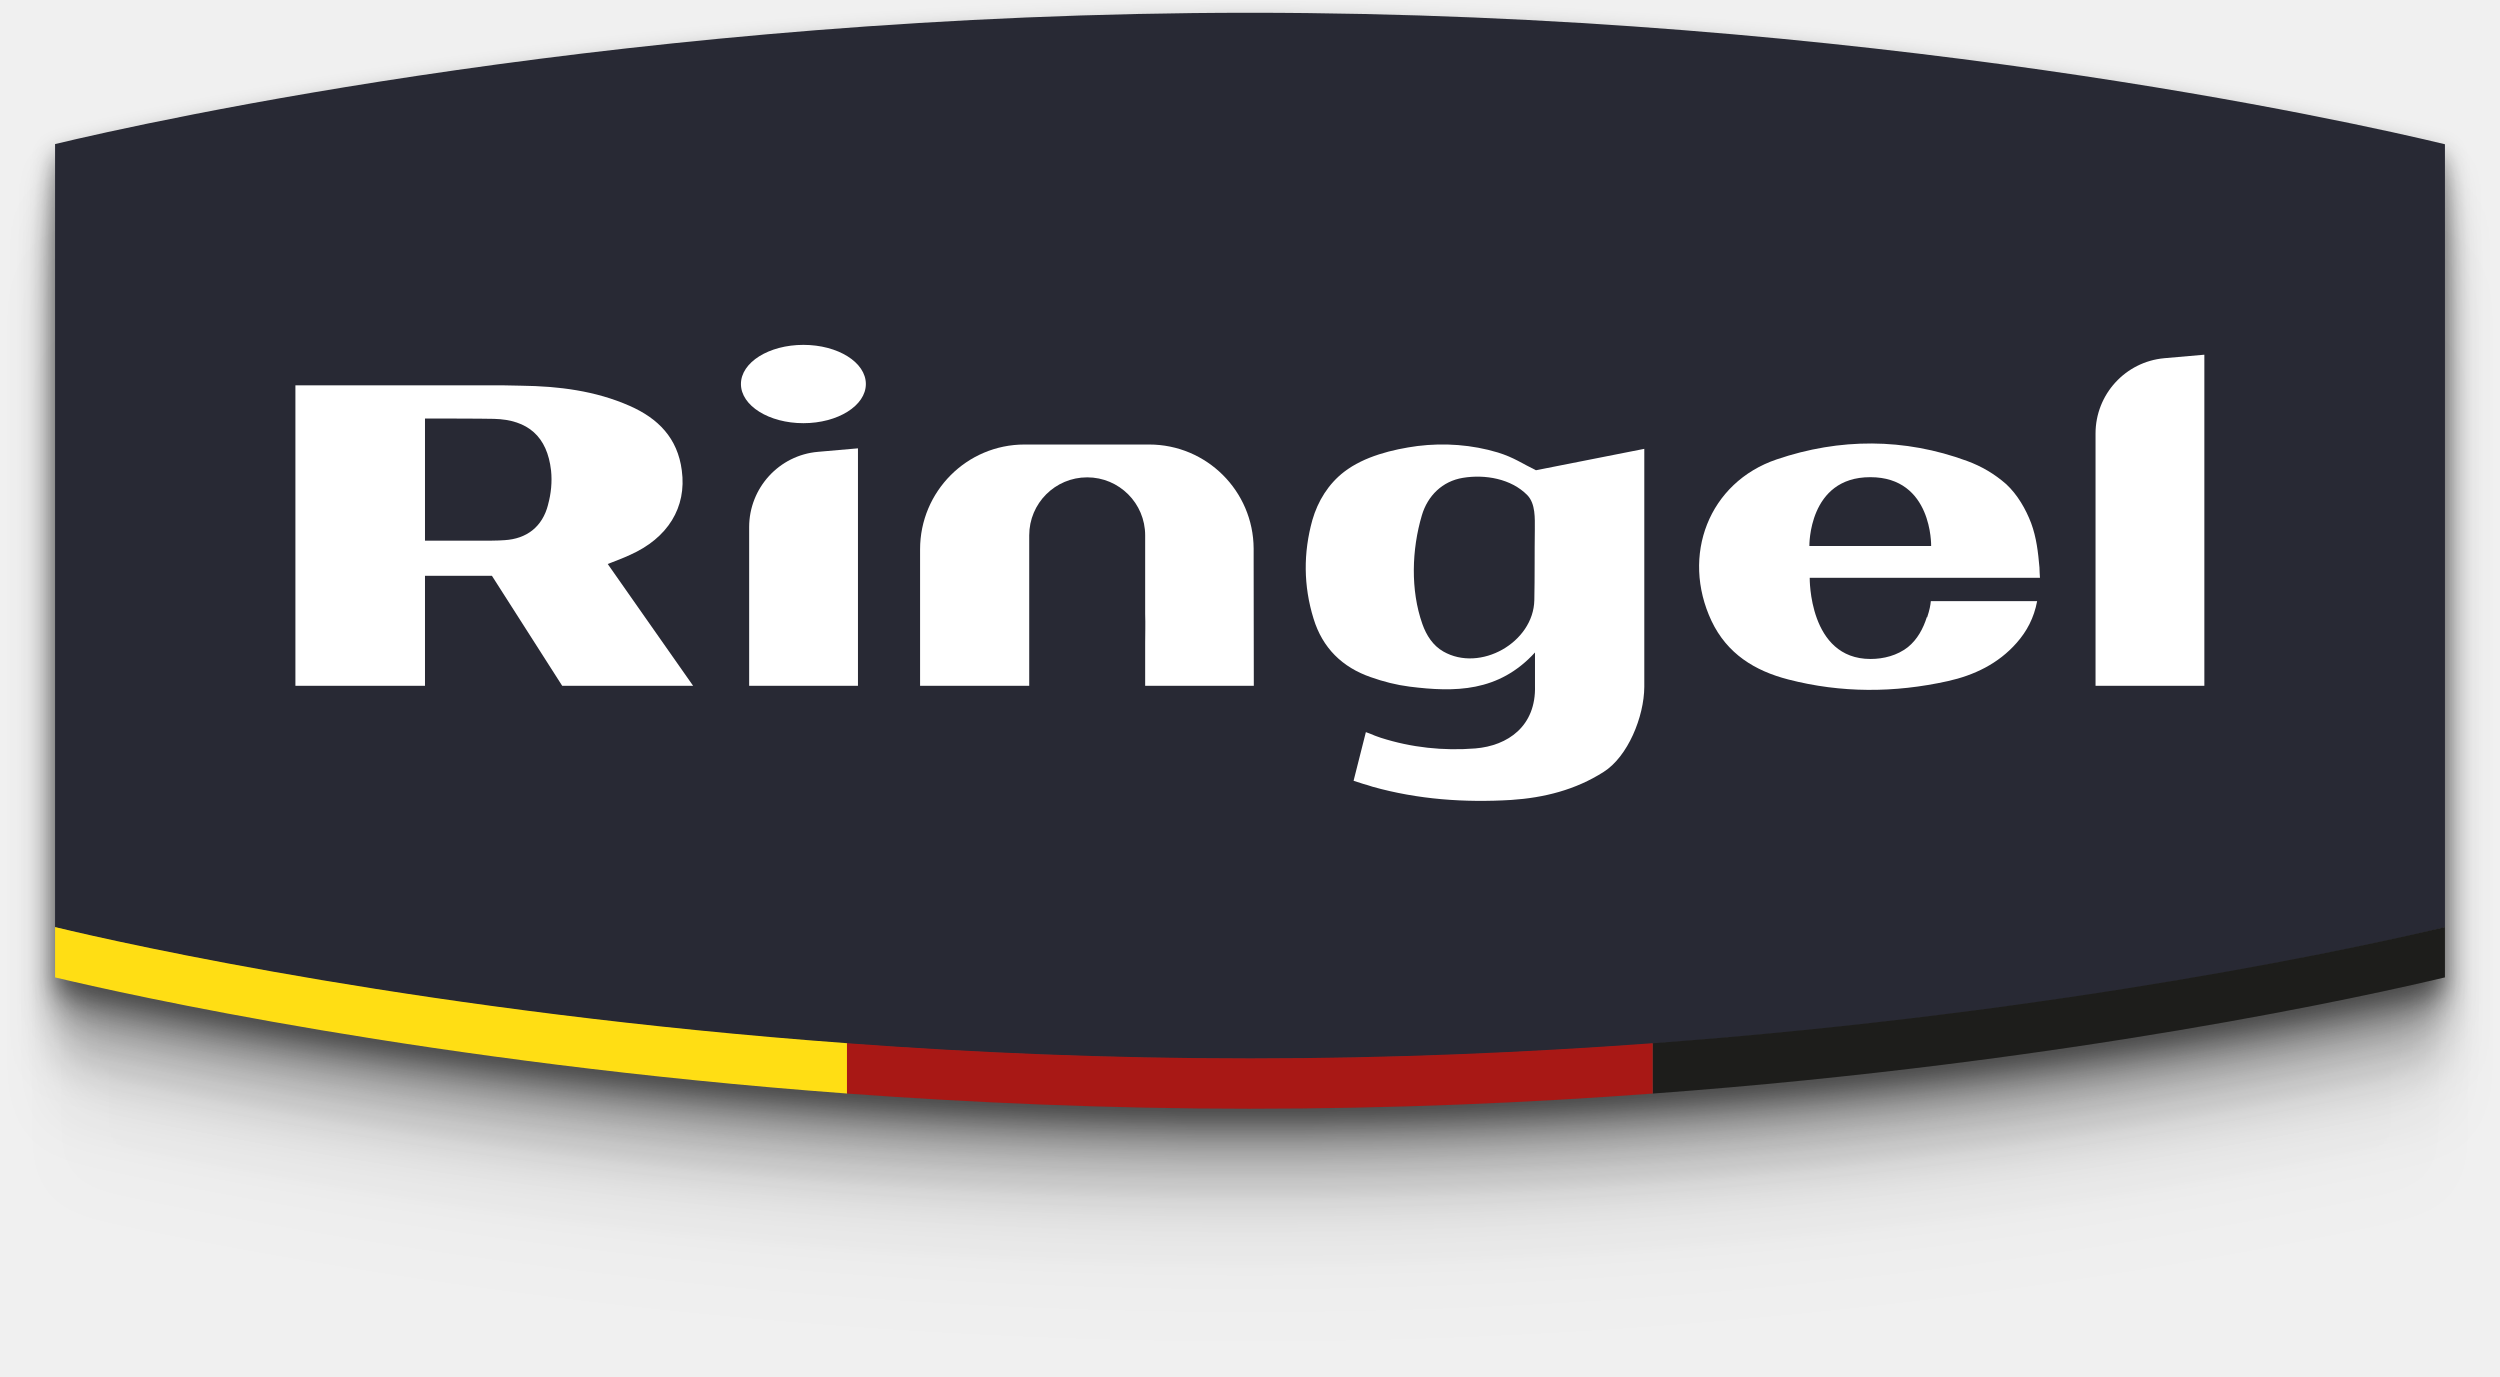
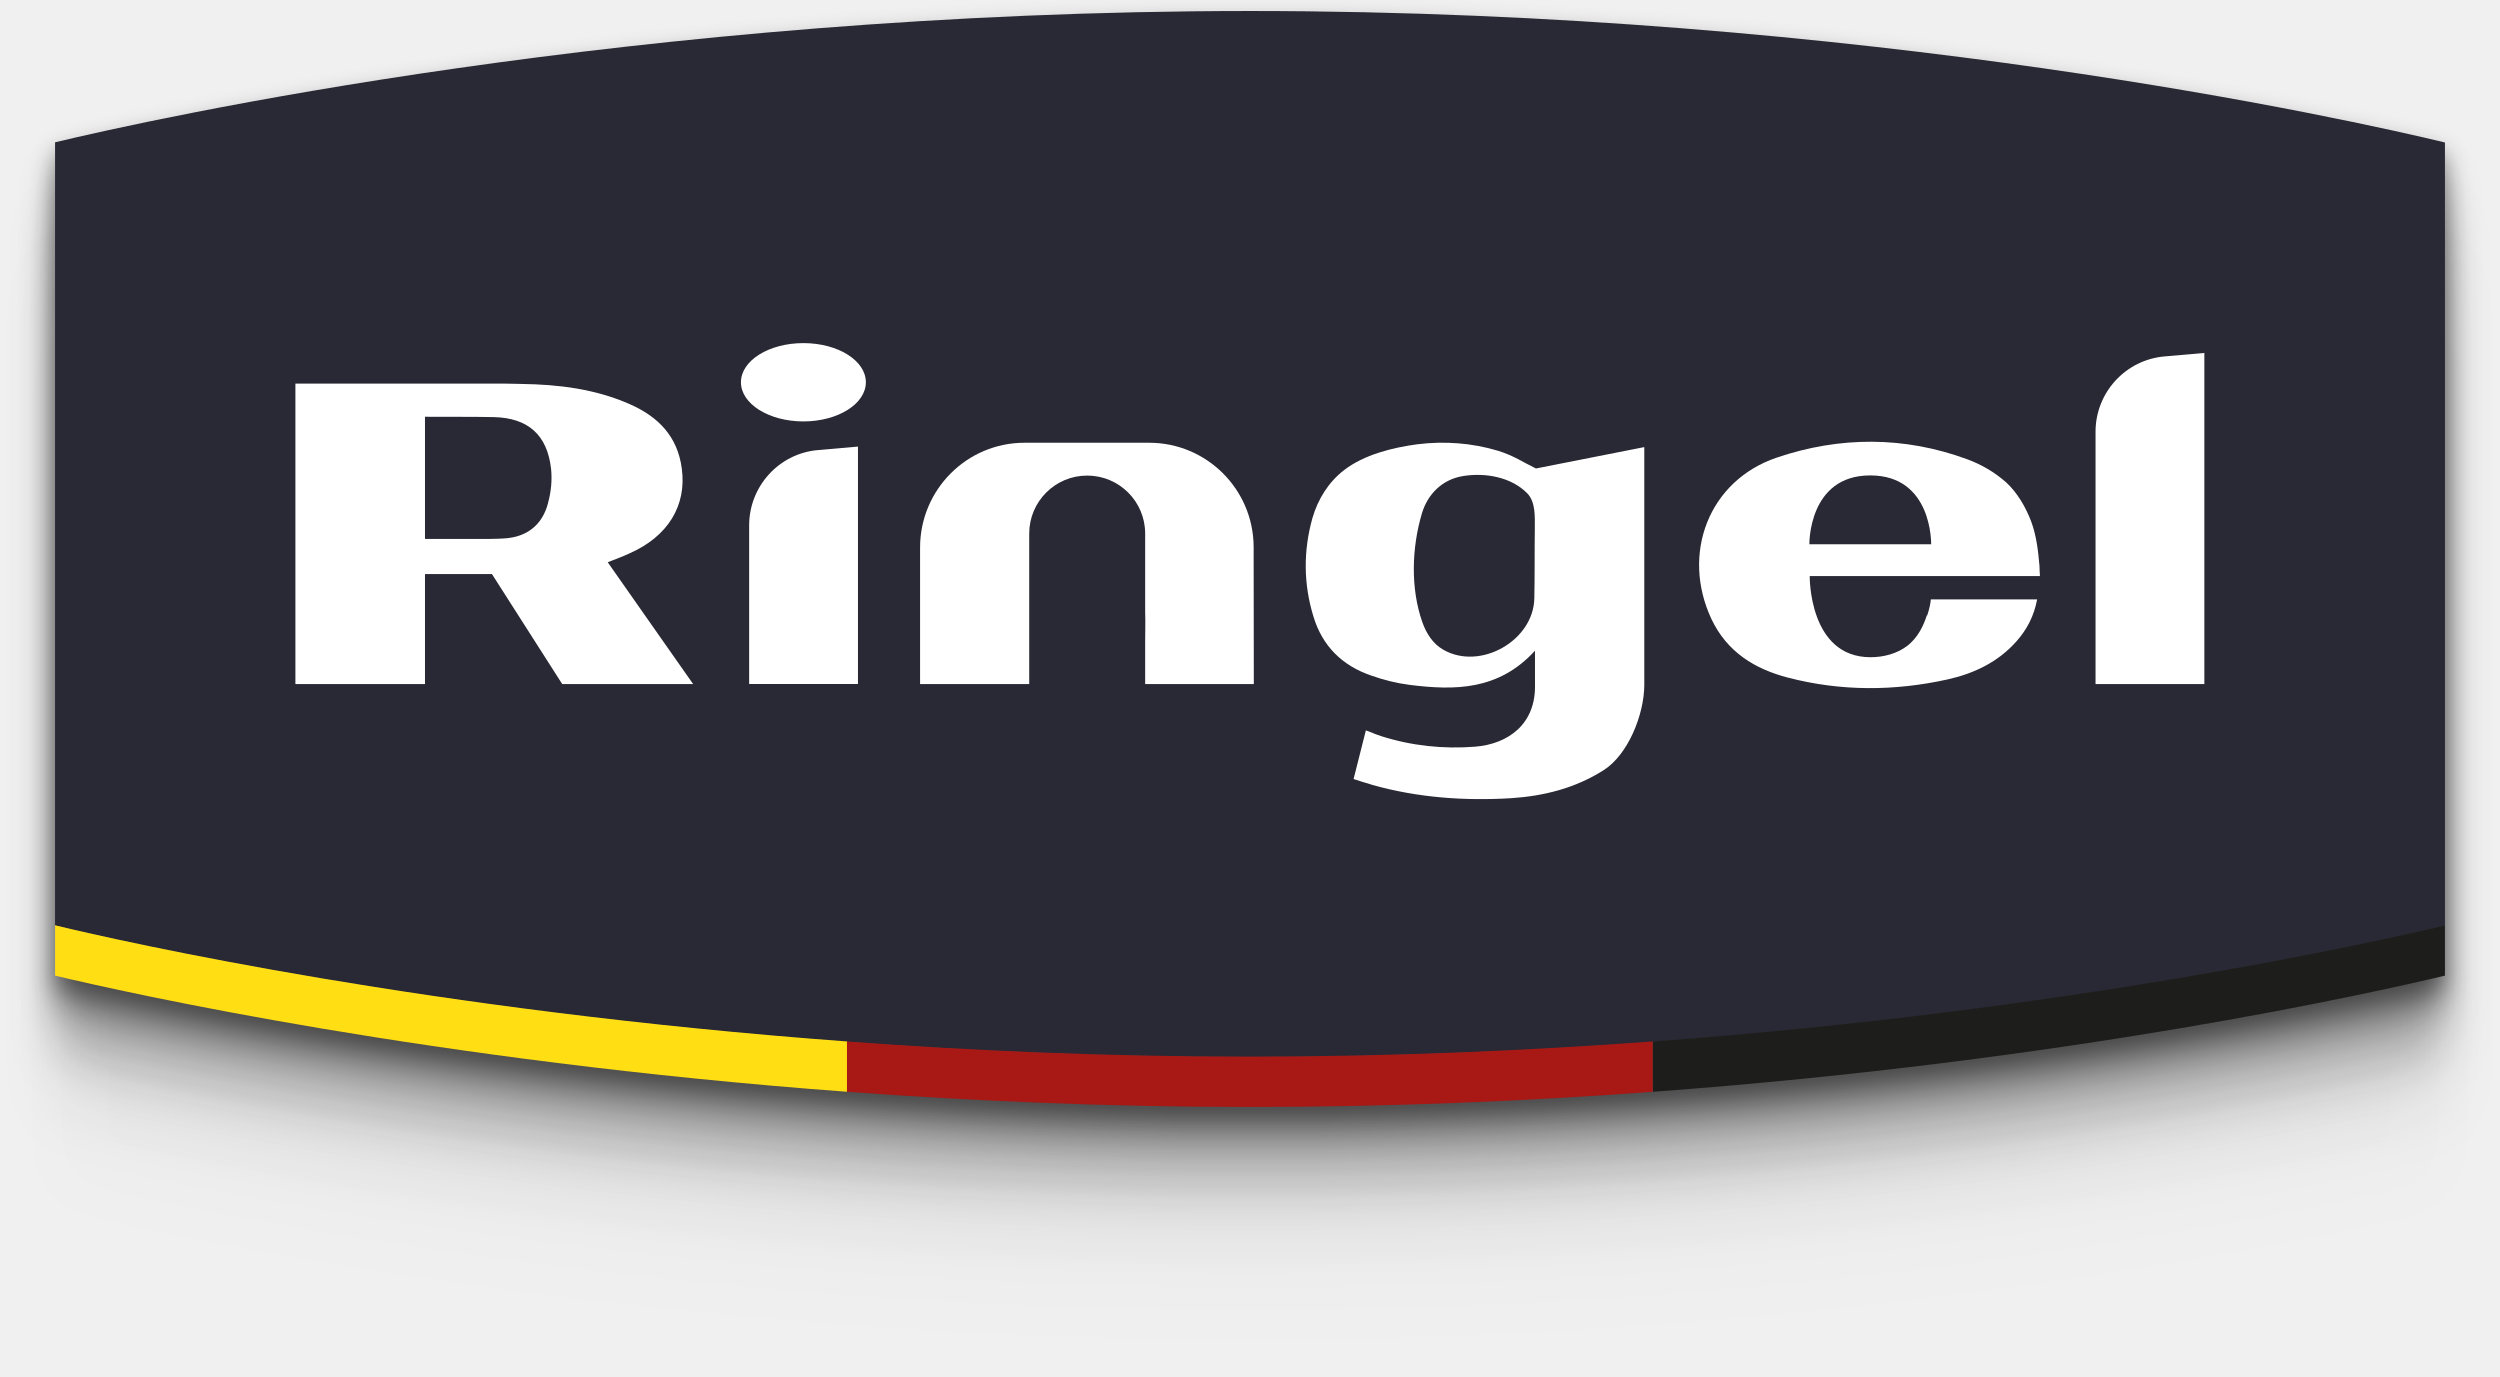
<svg xmlns="http://www.w3.org/2000/svg" width="227" height="125" viewBox="0 0 227 125" fill="none">
-   <g filter="url(#filter0_ddddd_2010_1194)">
-     <path d="M113.5 1.16C57.629 1.16 13.462 11.055 5 13.082V84.194C13.462 86.236 57.629 96.132 113.5 96.132C169.372 96.132 213.538 86.236 222 84.209V13.098C213.538 11.055 169.372 1.16 113.5 1.16Z" fill="#282934" />
-     <path d="M76.921 94.724V99.294C39.105 96.495 11.486 90.291 5 88.748V84.179C11.486 85.737 39.09 91.941 76.921 94.724Z" fill="#FFDE14" />
-     <path d="M221.999 84.179V88.748C215.513 90.291 187.909 96.51 150.078 99.294V94.724C187.909 91.925 215.513 85.722 221.999 84.179Z" fill="#1D1D1B" />
-     <path d="M113.483 96.102C100.556 96.102 88.277 95.572 76.904 94.725V99.294C88.277 100.126 100.556 100.671 113.483 100.671C126.41 100.671 138.688 100.142 150.062 99.294V94.725C138.688 95.557 126.41 96.102 113.483 96.102Z" fill="#A81815" />
-     <path d="M55.181 51.211C55.966 50.908 56.569 50.681 57.188 50.394C60.642 48.866 62.361 46.067 61.909 42.723C61.532 39.773 59.752 37.987 57.172 36.852C54.05 35.475 50.717 35.067 47.338 35.022C46.825 35.022 46.327 34.991 45.814 34.991H26.823V62.271H38.589V52.285H44.668L51.048 62.271H62.935C60.038 58.156 56.78 53.48 55.181 51.211ZM49.766 45.825C49.253 47.837 47.82 48.926 45.814 49.047C45.558 49.078 45.075 49.078 44.517 49.093H38.589V38.002C38.589 38.002 43.944 38.002 44.849 38.032C47.941 38.108 49.691 39.636 50.038 42.738C50.143 43.752 50.038 44.826 49.766 45.809" fill="white" />
-     <path d="M74.268 41.027L77.903 40.709V62.27H68.023V47.866C68.023 44.31 70.739 41.33 74.268 41.027Z" fill="white" />
-     <path d="M78.62 34.869C78.62 36.836 76.071 38.425 72.948 38.425C69.826 38.425 67.277 36.836 67.277 34.869C67.277 32.903 69.811 31.314 72.948 31.314C76.086 31.314 78.62 32.903 78.62 34.869Z" fill="white" />
-     <path d="M103.981 58.367C103.981 57.58 104.012 56.672 103.981 55.749V48.608C103.981 45.703 101.628 43.343 98.717 43.343C95.806 43.343 93.453 45.703 93.453 48.608V62.27H83.543V49.879C83.543 44.629 87.781 40.362 93.03 40.362H104.343C109.563 40.362 113.801 44.583 113.831 49.803V50.786C113.831 55.885 113.846 62.27 113.846 62.27H103.981V58.367Z" fill="white" />
-     <path d="M139.452 42.692C138.231 42.102 137.476 41.542 136.013 41.088C133.66 40.377 131.141 40.196 128.712 40.498C126.45 40.801 123.87 41.436 122.045 42.843C120.627 43.933 119.662 45.491 119.164 47.216C118.335 50.197 118.35 53.192 119.27 56.173C120.084 58.836 121.879 60.591 124.459 61.484C125.605 61.892 126.797 62.195 127.988 62.346C132.091 62.861 136.073 62.86 139.377 59.244V62.27C139.483 65.932 136.918 67.717 133.947 67.959C131.05 68.186 128.169 67.884 125.379 66.991C125.047 66.87 124.791 66.794 124.625 66.704L124.021 66.477L122.905 70.894L123.795 71.182C123.976 71.227 124.323 71.333 124.64 71.439C128.743 72.589 132.981 72.892 137.22 72.635C140.191 72.438 143.042 71.727 145.607 70.093C147.809 68.701 149.287 65.085 149.302 62.361V40.755L139.498 42.692H139.452ZM139.317 54.493C139.241 58.337 134.399 61.075 131.05 59.154C130.115 58.624 129.512 57.686 129.15 56.657C128.064 53.586 128.185 49.894 129.105 46.792C129.633 45.007 130.975 43.691 132.83 43.388C134.837 43.055 137.22 43.464 138.683 44.962C139.437 45.748 139.362 47.065 139.362 48.093C139.332 50.227 139.362 52.36 139.317 54.493Z" fill="white" />
-     <path d="M174.956 56.037C174.624 57.081 174.096 58.065 173.236 58.761C172.271 59.517 171.034 59.835 169.842 59.835C164.216 59.835 164.322 52.467 164.322 52.467H185.228C185.198 52.164 185.198 51.831 185.183 51.529C185.062 50.152 184.911 48.805 184.429 47.504C183.946 46.233 183.192 44.917 182.166 43.963C181.095 43.025 179.934 42.344 178.621 41.86C172.92 39.757 167.037 39.772 161.335 41.709C155.15 43.797 152.616 50.454 155.407 56.385C156.825 59.366 159.329 60.909 162.376 61.696C167.172 62.937 172.014 62.922 176.856 61.847C179.24 61.318 181.442 60.274 183.116 58.367C184.037 57.323 184.685 56.113 184.972 54.585H175.318C175.288 54.948 175.212 55.371 174.986 56.052M169.827 43.328C175.484 43.328 175.348 49.577 175.348 49.577H164.291C164.291 49.577 164.186 43.328 169.812 43.328" fill="white" />
-     <path d="M196.52 32.525L200.155 32.207V62.271H190.275V39.364C190.275 35.808 192.99 32.843 196.52 32.525Z" fill="white" />
+   <g filter="url(#filter0_ddddd_2025_742)">
+     <path d="M113.5 1C57.629 1 13.462 10.895 5 12.922V84.034C13.462 86.077 57.629 95.972 113.5 95.972C169.372 95.972 213.538 86.077 222 84.049V12.938C213.538 10.895 169.372 1 113.5 1Z" fill="#282934" />
+     <path d="M76.921 94.565V99.134C39.105 96.335 11.486 90.132 5 88.588V84.019C11.486 85.577 39.09 91.781 76.921 94.565Z" fill="#FFDE14" />
+     <path d="M221.999 84.019V88.588C215.513 90.132 187.909 96.35 150.078 99.134V94.565C187.909 91.766 215.513 85.562 221.999 84.019Z" fill="#1D1D1B" />
+     <path d="M113.483 95.942C100.556 95.942 88.277 95.412 76.904 94.565V99.135C88.277 99.967 100.556 100.511 113.483 100.511C126.41 100.511 138.688 99.982 150.062 99.135V94.565C138.688 95.397 126.41 95.942 113.483 95.942Z" fill="#A81815" />
+     <path d="M55.181 51.051C55.966 50.748 56.569 50.522 57.188 50.234C60.642 48.706 62.361 45.907 61.909 42.563C61.532 39.613 59.752 37.827 57.172 36.693C54.05 35.316 50.717 34.907 47.338 34.862C46.825 34.862 46.327 34.831 45.814 34.831H26.823V62.111H38.589V52.125H44.668L51.048 62.111H62.935C60.038 57.996 56.78 53.321 55.181 51.051ZM49.766 45.665C49.253 47.677 47.82 48.766 45.814 48.887C45.558 48.918 45.075 48.918 44.517 48.933H38.589V37.842C38.589 37.842 43.944 37.842 44.849 37.873C47.941 37.948 49.691 39.477 50.038 42.578C50.143 43.592 50.038 44.666 49.766 45.65" fill="white" />
+     <path d="M74.268 40.867L77.903 40.55V62.11H68.023V47.706C68.023 44.151 70.739 41.17 74.268 40.867Z" fill="white" />
+     <path d="M78.62 34.71C78.62 36.676 76.071 38.265 72.948 38.265C69.826 38.265 67.277 36.676 67.277 34.71C67.277 32.743 69.811 31.154 72.948 31.154C76.086 31.154 78.62 32.743 78.62 34.71Z" fill="white" />
+     <path d="M103.981 58.207C103.981 57.42 104.012 56.512 103.981 55.59V48.448C103.981 45.543 101.628 43.183 98.717 43.183C95.806 43.183 93.453 45.543 93.453 48.448V62.111H83.543V49.719C83.543 44.469 87.781 40.202 93.03 40.202H104.343C109.563 40.202 113.801 44.423 113.831 49.643V50.627C113.831 55.726 113.846 62.111 113.846 62.111H103.981V58.207Z" fill="white" />
+     <path d="M139.452 42.532C138.231 41.942 137.476 41.382 136.013 40.928C133.66 40.217 131.141 40.036 128.712 40.338C126.45 40.641 123.87 41.276 122.045 42.683C120.627 43.773 119.662 45.331 119.164 47.056C118.335 50.037 118.35 53.032 119.27 56.013C120.084 58.676 121.879 60.431 124.459 61.324C125.605 61.732 126.797 62.035 127.988 62.186C132.091 62.701 136.073 62.701 139.377 59.084V62.111C139.483 65.772 136.918 67.557 133.947 67.799C131.05 68.026 128.169 67.724 125.379 66.831C125.047 66.71 124.791 66.634 124.625 66.544L124.021 66.317L122.905 70.735L123.795 71.022C123.976 71.067 124.323 71.173 124.64 71.279C128.743 72.429 132.981 72.732 137.22 72.475C140.191 72.278 143.042 71.567 145.607 69.933C147.809 68.541 149.287 64.925 149.302 62.201V40.596L139.498 42.532H139.452ZM139.317 54.334C139.241 58.177 134.399 60.915 131.05 58.994C130.115 58.464 129.512 57.526 129.15 56.497C128.064 53.426 128.185 49.734 129.105 46.632C129.633 44.847 130.975 43.531 132.83 43.228C134.837 42.895 137.22 43.304 138.683 44.802C139.437 45.588 139.362 46.905 139.362 47.934C139.332 50.067 139.362 52.2 139.317 54.334Z" fill="white" />
+     <path d="M174.956 55.877C174.624 56.922 174.096 57.905 173.236 58.601C172.271 59.357 171.034 59.675 169.842 59.675C164.216 59.675 164.322 52.307 164.322 52.307H185.228C185.198 52.004 185.198 51.671 185.183 51.369C185.062 49.992 184.911 48.645 184.429 47.344C183.946 46.073 183.192 44.757 182.166 43.804C181.095 42.866 179.934 42.185 178.621 41.701C172.92 39.597 167.037 39.613 161.335 41.549C155.15 43.637 152.616 50.294 155.407 56.225C156.825 59.206 159.329 60.749 162.376 61.536C167.172 62.777 172.014 62.762 176.856 61.688C179.24 61.158 181.442 60.114 183.116 58.208C184.037 57.164 184.685 55.953 184.972 54.425H175.318C175.288 54.788 175.212 55.212 174.986 55.893M169.827 43.168C175.484 43.168 175.348 49.417 175.348 49.417H164.291C164.291 49.417 164.186 43.168 169.812 43.168" fill="white" />
+     <path d="M196.52 32.365L200.155 32.048V62.111H190.275V39.204C190.275 35.649 192.99 32.683 196.52 32.365Z" fill="white" />
  </g>
  <defs>
-     <filter id="filter0_ddddd_2010_1194" x="0" y="0.16" width="227" height="124.511" filterUnits="userSpaceOnUse" color-interpolation-filters="sRGB">
+     <filter id="filter0_ddddd_2025_742" x="0" y="0" width="227" height="124.511" filterUnits="userSpaceOnUse" color-interpolation-filters="sRGB">
      <feFlood flood-opacity="0" result="BackgroundImageFix" />
      <feColorMatrix in="SourceAlpha" type="matrix" values="0 0 0 0 0 0 0 0 0 0 0 0 0 0 0 0 0 0 127 0" result="hardAlpha" />
      <feOffset dy="1" />
      <feGaussianBlur stdDeviation="1" />
      <feColorMatrix type="matrix" values="0 0 0 0 0 0 0 0 0 0 0 0 0 0 0 0 0 0 0.39 0" />
-       <feBlend mode="normal" in2="BackgroundImageFix" result="effect1_dropShadow_2010_1194" />
+       <feBlend mode="normal" in2="BackgroundImageFix" result="effect1_dropShadow_2025_742" />
      <feColorMatrix in="SourceAlpha" type="matrix" values="0 0 0 0 0 0 0 0 0 0 0 0 0 0 0 0 0 0 127 0" result="hardAlpha" />
      <feOffset dy="3" />
      <feGaussianBlur stdDeviation="1.5" />
      <feColorMatrix type="matrix" values="0 0 0 0 0 0 0 0 0 0 0 0 0 0 0 0 0 0 0.34 0" />
-       <feBlend mode="normal" in2="effect1_dropShadow_2010_1194" result="effect2_dropShadow_2010_1194" />
+       <feBlend mode="normal" in2="effect1_dropShadow_2025_742" result="effect2_dropShadow_2025_742" />
      <feColorMatrix in="SourceAlpha" type="matrix" values="0 0 0 0 0 0 0 0 0 0 0 0 0 0 0 0 0 0 127 0" result="hardAlpha" />
      <feOffset dy="7" />
      <feGaussianBlur stdDeviation="2" />
      <feColorMatrix type="matrix" values="0 0 0 0 0 0 0 0 0 0 0 0 0 0 0 0 0 0 0.2 0" />
-       <feBlend mode="normal" in2="effect2_dropShadow_2010_1194" result="effect3_dropShadow_2010_1194" />
+       <feBlend mode="normal" in2="effect2_dropShadow_2025_742" result="effect3_dropShadow_2025_742" />
      <feColorMatrix in="SourceAlpha" type="matrix" values="0 0 0 0 0 0 0 0 0 0 0 0 0 0 0 0 0 0 127 0" result="hardAlpha" />
      <feOffset dy="12" />
      <feGaussianBlur stdDeviation="2.5" />
      <feColorMatrix type="matrix" values="0 0 0 0 0 0 0 0 0 0 0 0 0 0 0 0 0 0 0.06 0" />
-       <feBlend mode="normal" in2="effect3_dropShadow_2010_1194" result="effect4_dropShadow_2010_1194" />
+       <feBlend mode="normal" in2="effect3_dropShadow_2025_742" result="effect4_dropShadow_2025_742" />
      <feColorMatrix in="SourceAlpha" type="matrix" values="0 0 0 0 0 0 0 0 0 0 0 0 0 0 0 0 0 0 127 0" result="hardAlpha" />
      <feOffset dy="19" />
      <feGaussianBlur stdDeviation="2.5" />
      <feColorMatrix type="matrix" values="0 0 0 0 0 0 0 0 0 0 0 0 0 0 0 0 0 0 0.01 0" />
-       <feBlend mode="normal" in2="effect4_dropShadow_2010_1194" result="effect5_dropShadow_2010_1194" />
-       <feBlend mode="normal" in="SourceGraphic" in2="effect5_dropShadow_2010_1194" result="shape" />
+       <feBlend mode="normal" in2="effect4_dropShadow_2025_742" result="effect5_dropShadow_2025_742" />
+       <feBlend mode="normal" in="SourceGraphic" in2="effect5_dropShadow_2025_742" result="shape" />
    </filter>
  </defs>
</svg>
